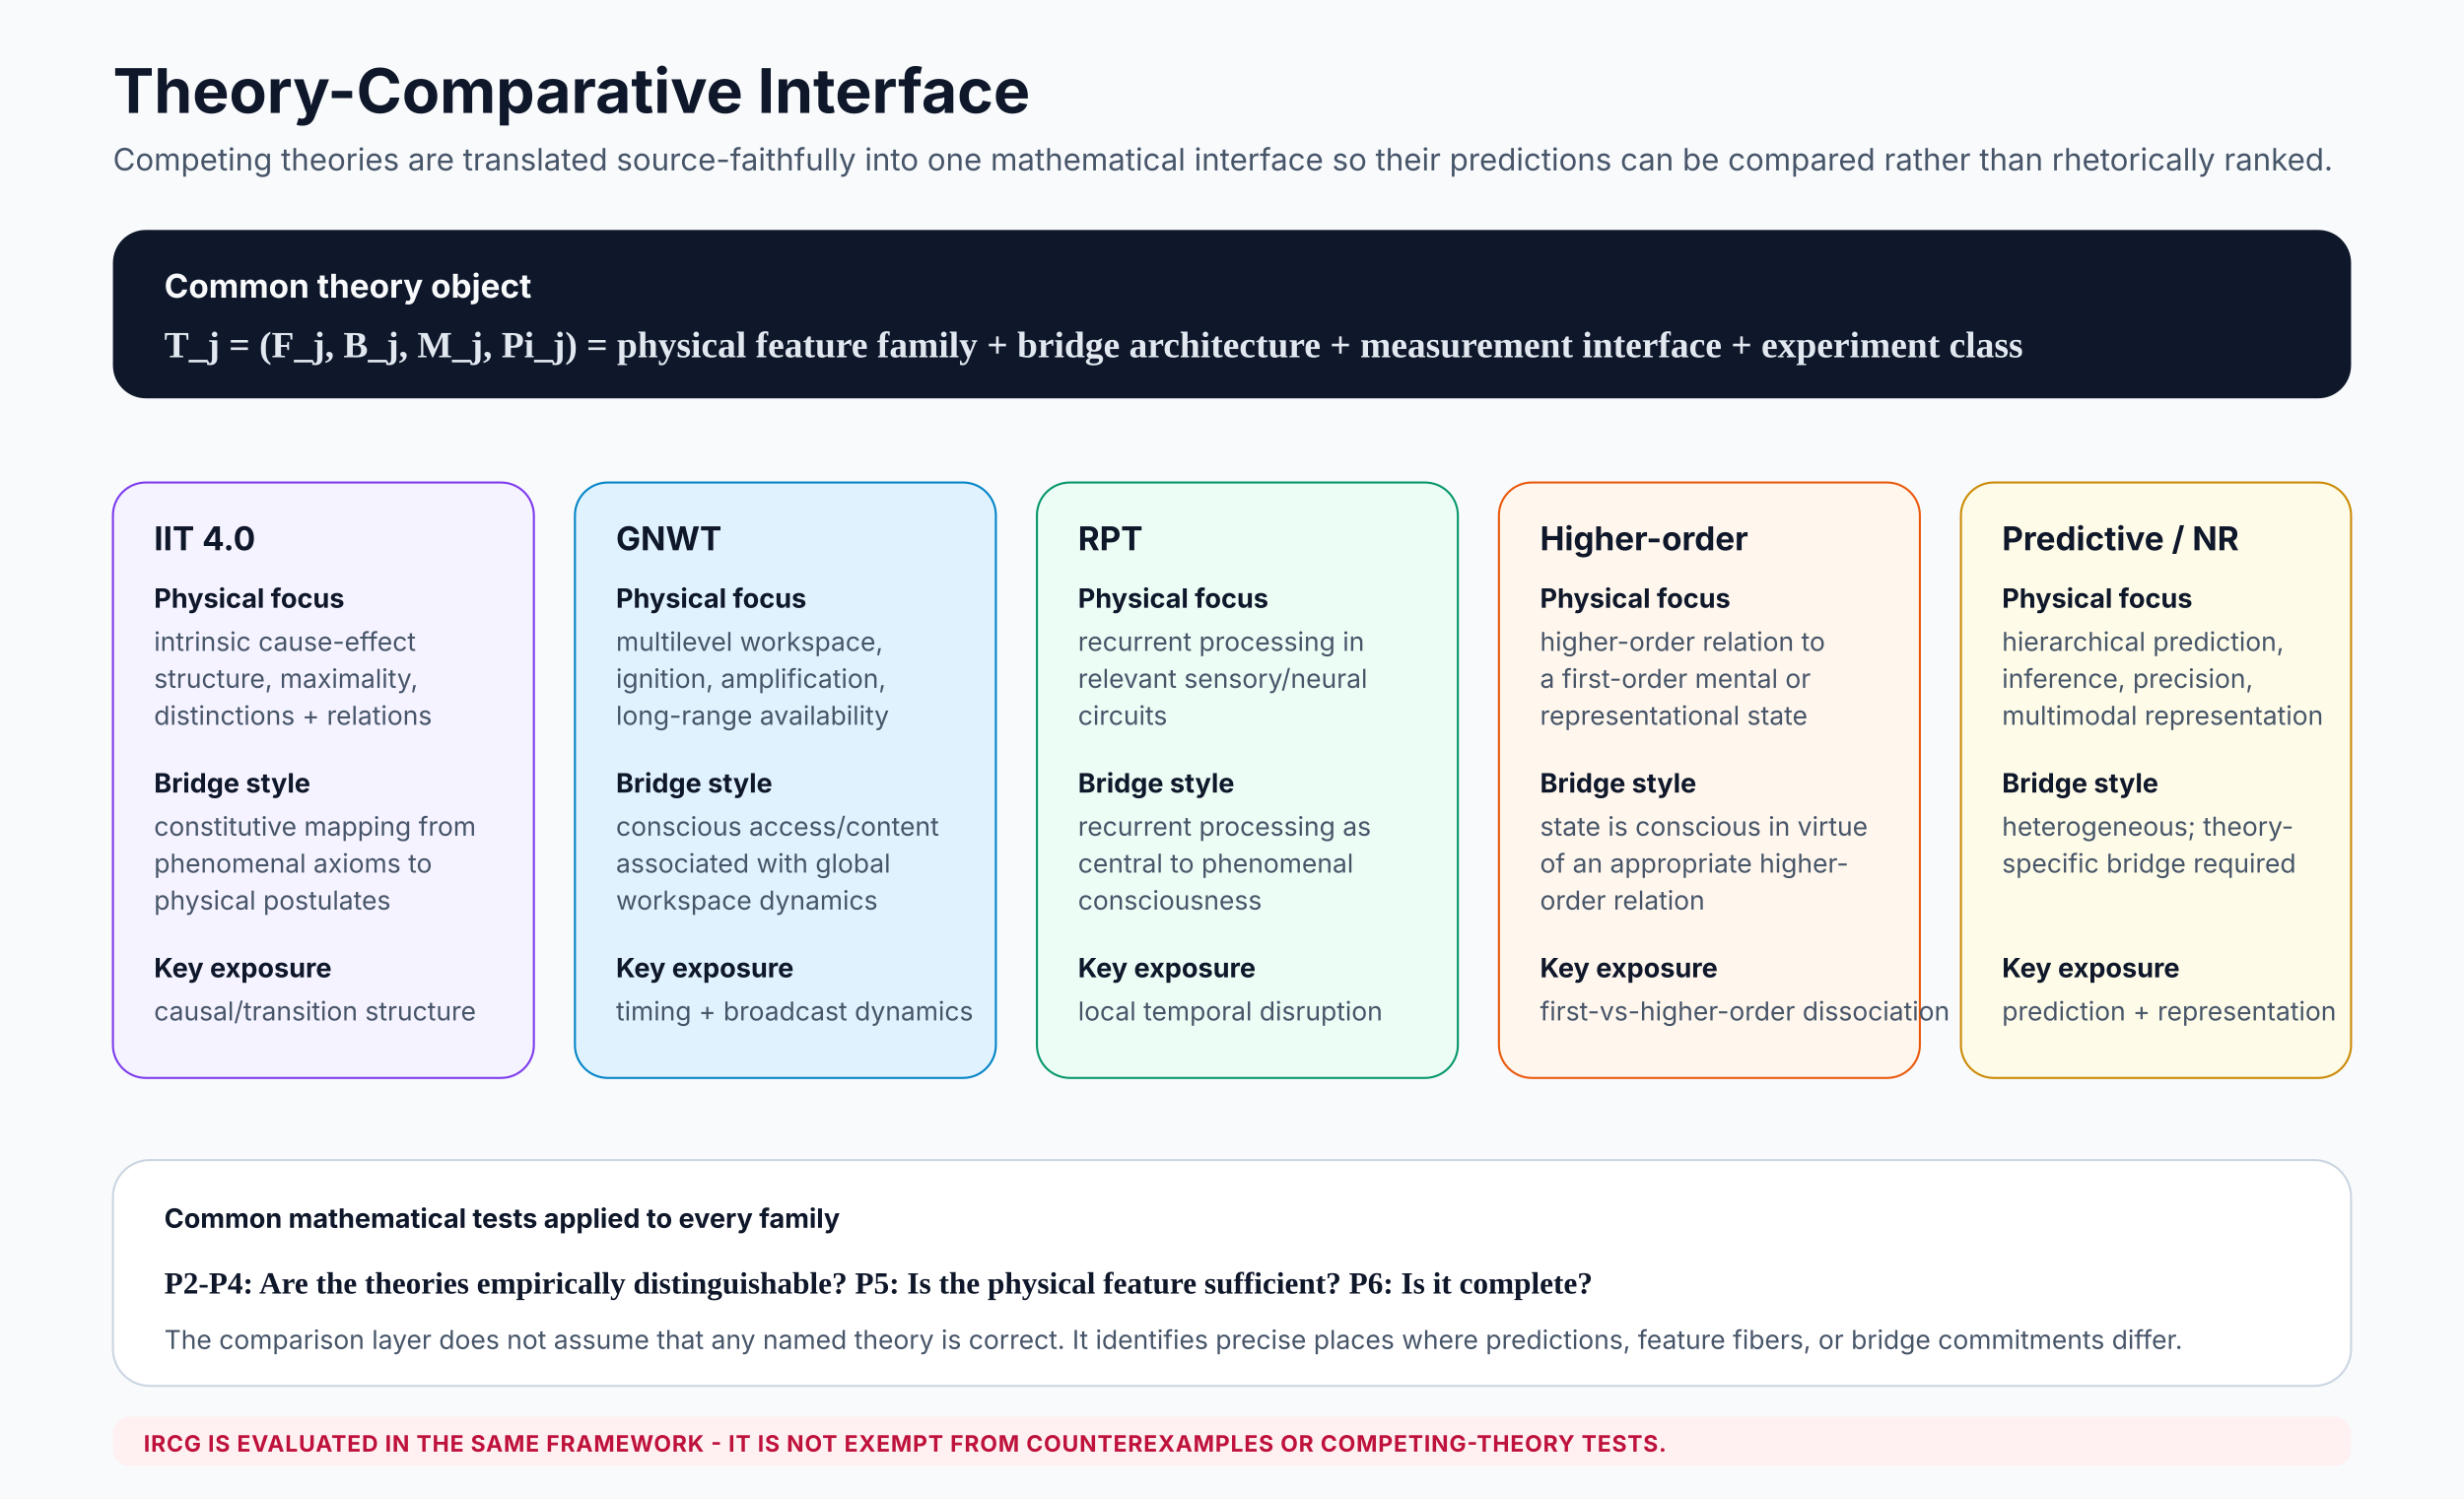
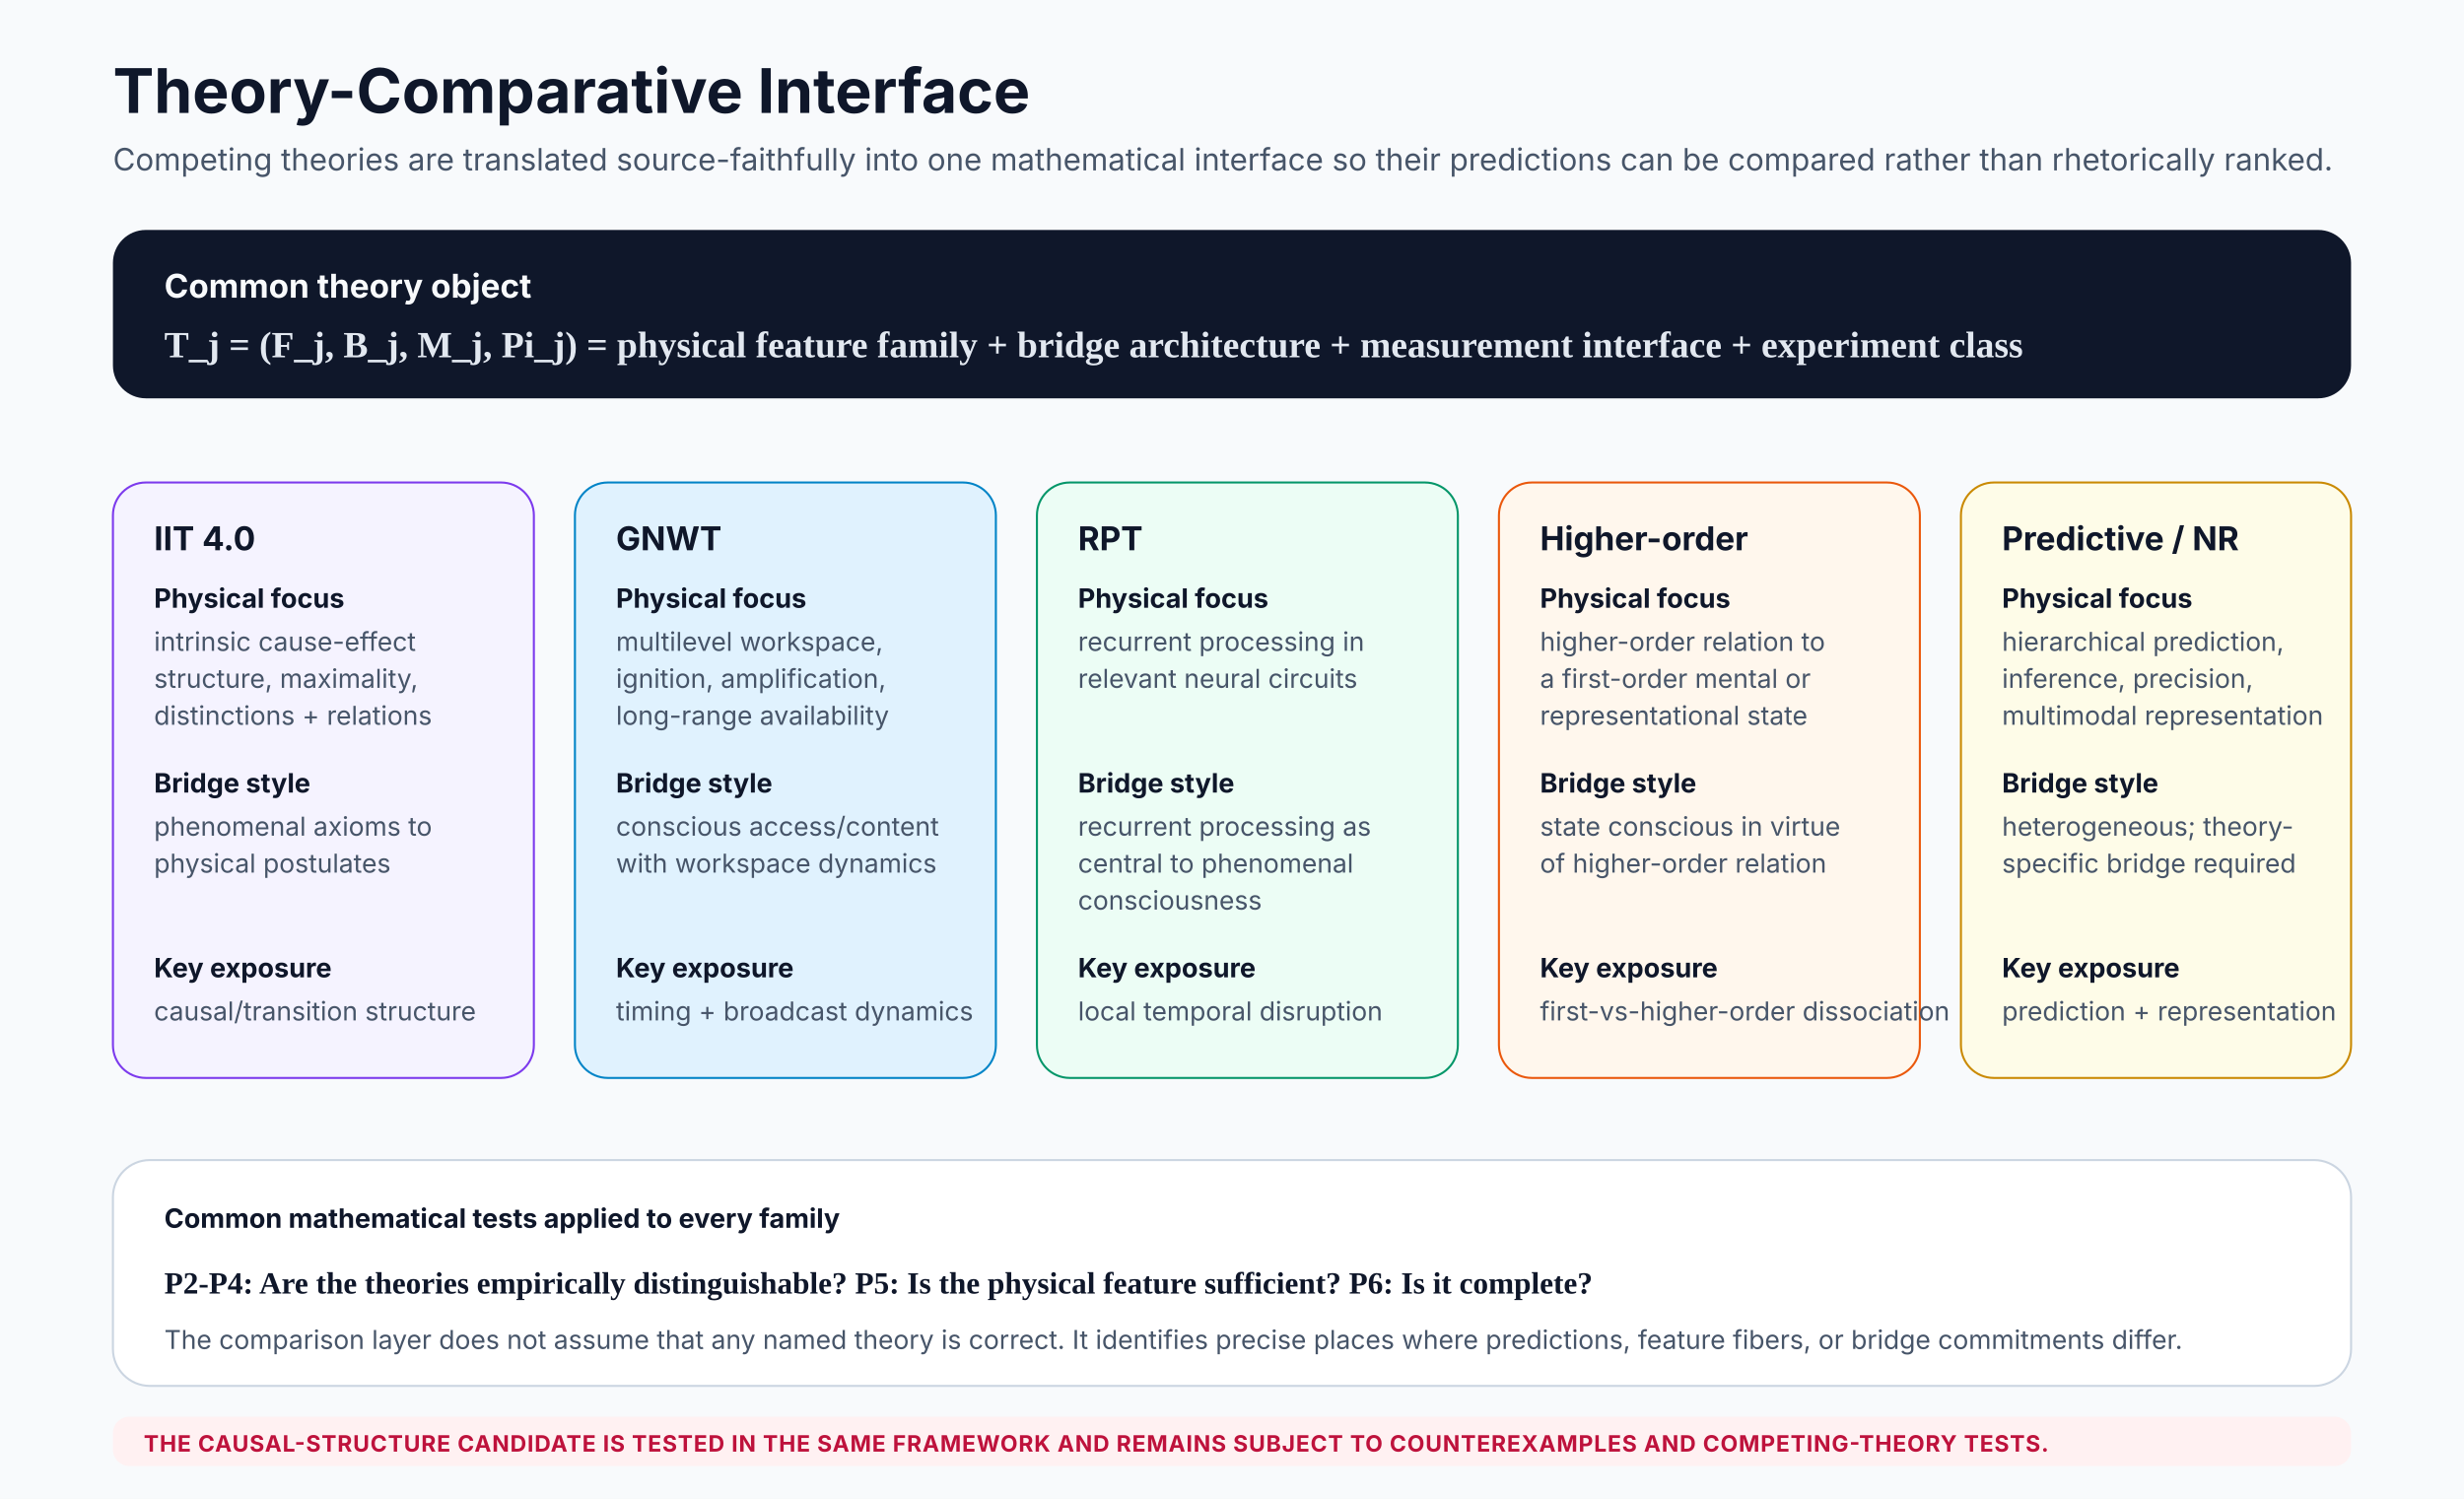
<svg xmlns="http://www.w3.org/2000/svg" width="1200" height="730" viewBox="0 0 1200 730" role="img" aria-labelledby="title desc">
  <defs>
-     <style>
-       .title{font:700 30px Inter,Segoe UI,Arial,sans-serif;fill:#0f172a}
-       .sub{font:400 15px Inter,Segoe UI,Arial,sans-serif;fill:#475569}
-       .name{font:700 16px Inter,Segoe UI,Arial,sans-serif;fill:#0f172a}
-       .body{font:400 12.7px Inter,Segoe UI,Arial,sans-serif;fill:#475569}
-       .head{font:700 13px Inter,Segoe UI,Arial,sans-serif;fill:#0f172a}
-       .eq{font:600 15px 'Times New Roman',serif;fill:#0f172a}
-     </style>
+     <style>.title{font:700 30px Inter,Segoe UI,Arial,sans-serif;fill:#0f172a}.sub{font:400 15px Inter,Segoe UI,Arial,sans-serif;fill:#475569}.name{font:700 16px Inter,Segoe UI,Arial,sans-serif;fill:#0f172a}.body{font:400 12.7px Inter,Segoe UI,Arial,sans-serif;fill:#475569}.head{font:700 13px Inter,Segoe UI,Arial,sans-serif;fill:#0f172a}.eq{font:600 15px 'Times New Roman',serif;fill:#0f172a}</style>
  </defs>
  <rect width="1200" height="730" fill="#f8fafc" />
  <text x="55" y="55" class="title">Theory-Comparative Interface</text>
  <text x="55" y="83" class="sub">Competing theories are translated source-faithfully into one mathematical interface so their predictions can be compared rather than rhetorically ranked.</text>
  <rect x="55" y="112" width="1090" height="82" rx="16" fill="#0f172a" />
  <text x="80" y="145" style="font:700 16px Inter,Segoe UI,Arial,sans-serif;fill:#f8fafc">Common theory object</text>
  <text x="80" y="174" style="font:600 18px 'Times New Roman',serif;fill:#e2e8f0">T_j = (F_j, B_j, M_j, Pi_j) = physical feature family + bridge architecture + measurement interface + experiment class</text>
  <g>
    <rect x="55" y="235" width="205" height="290" rx="16" fill="#f5f3ff" stroke="#7c3aed" />
    <text x="75" y="268" class="name">IIT 4.0</text>
    <text x="75" y="296" class="head">Physical focus</text>
    <text x="75" y="317" class="body">intrinsic cause-effect</text>
    <text x="75" y="335" class="body">structure, maximality,</text>
    <text x="75" y="353" class="body">distinctions + relations</text>
    <text x="75" y="386" class="head">Bridge style</text>
-     <text x="75" y="407" class="body">constitutive mapping from</text>
-     <text x="75" y="425" class="body">phenomenal axioms to</text>
-     <text x="75" y="443" class="body">physical postulates</text>
+     <text x="75" y="407" class="body">phenomenal axioms to</text>
+     <text x="75" y="425" class="body">physical postulates</text>
    <text x="75" y="476" class="head">Key exposure</text>
    <text x="75" y="497" class="body">causal/transition structure</text>
  </g>
  <g>
    <rect x="280" y="235" width="205" height="290" rx="16" fill="#e0f2fe" stroke="#0284c7" />
    <text x="300" y="268" class="name">GNWT</text>
    <text x="300" y="296" class="head">Physical focus</text>
    <text x="300" y="317" class="body">multilevel workspace,</text>
    <text x="300" y="335" class="body">ignition, amplification,</text>
    <text x="300" y="353" class="body">long-range availability</text>
    <text x="300" y="386" class="head">Bridge style</text>
    <text x="300" y="407" class="body">conscious access/content</text>
-     <text x="300" y="425" class="body">associated with global</text>
-     <text x="300" y="443" class="body">workspace dynamics</text>
+     <text x="300" y="425" class="body">with workspace dynamics</text>
    <text x="300" y="476" class="head">Key exposure</text>
    <text x="300" y="497" class="body">timing + broadcast dynamics</text>
  </g>
  <g>
    <rect x="505" y="235" width="205" height="290" rx="16" fill="#ecfdf5" stroke="#059669" />
    <text x="525" y="268" class="name">RPT</text>
    <text x="525" y="296" class="head">Physical focus</text>
    <text x="525" y="317" class="body">recurrent processing in</text>
-     <text x="525" y="335" class="body">relevant sensory/neural</text>
-     <text x="525" y="353" class="body">circuits</text>
+     <text x="525" y="335" class="body">relevant neural circuits</text>
    <text x="525" y="386" class="head">Bridge style</text>
    <text x="525" y="407" class="body">recurrent processing as</text>
    <text x="525" y="425" class="body">central to phenomenal</text>
    <text x="525" y="443" class="body">consciousness</text>
    <text x="525" y="476" class="head">Key exposure</text>
    <text x="525" y="497" class="body">local temporal disruption</text>
  </g>
  <g>
    <rect x="730" y="235" width="205" height="290" rx="16" fill="#fff7ed" stroke="#ea580c" />
    <text x="750" y="268" class="name">Higher-order</text>
    <text x="750" y="296" class="head">Physical focus</text>
    <text x="750" y="317" class="body">higher-order relation to</text>
    <text x="750" y="335" class="body">a first-order mental or</text>
    <text x="750" y="353" class="body">representational state</text>
    <text x="750" y="386" class="head">Bridge style</text>
-     <text x="750" y="407" class="body">state is conscious in virtue</text>
-     <text x="750" y="425" class="body">of an appropriate higher-</text>
-     <text x="750" y="443" class="body">order relation</text>
+     <text x="750" y="407" class="body">state conscious in virtue</text>
+     <text x="750" y="425" class="body">of higher-order relation</text>
    <text x="750" y="476" class="head">Key exposure</text>
    <text x="750" y="497" class="body">first-vs-higher-order dissociation</text>
  </g>
  <g>
    <rect x="955" y="235" width="190" height="290" rx="16" fill="#fefce8" stroke="#ca8a04" />
    <text x="975" y="268" class="name">Predictive / NR</text>
    <text x="975" y="296" class="head">Physical focus</text>
    <text x="975" y="317" class="body">hierarchical prediction,</text>
    <text x="975" y="335" class="body">inference, precision,</text>
    <text x="975" y="353" class="body">multimodal representation</text>
    <text x="975" y="386" class="head">Bridge style</text>
    <text x="975" y="407" class="body">heterogeneous; theory-</text>
    <text x="975" y="425" class="body">specific bridge required</text>
    <text x="975" y="476" class="head">Key exposure</text>
    <text x="975" y="497" class="body">prediction + representation</text>
  </g>
  <rect x="55" y="565" width="1090" height="110" rx="18" fill="#ffffff" stroke="#cbd5e1" />
  <text x="80" y="598" class="head">Common mathematical tests applied to every family</text>
  <text x="80" y="630" class="eq">P2-P4: Are the theories empirically distinguishable?   P5: Is the physical feature sufficient?   P6: Is it complete?</text>
  <text x="80" y="657" class="body">The comparison layer does not assume that any named theory is correct. It identifies precise places where predictions, feature fibers, or bridge commitments differ.</text>
  <rect x="55" y="690" width="1090" height="24" rx="8" fill="#fff1f2" />
-   <text x="70" y="707" style="font:700 11px Inter,Segoe UI,Arial,sans-serif;fill:#be123c;letter-spacing:.4px">IRCG IS EVALUATED IN THE SAME FRAMEWORK - IT IS NOT EXEMPT FROM COUNTEREXAMPLES OR COMPETING-THEORY TESTS.</text>
+   <text x="70" y="707" style="font:700 11px Inter,Segoe UI,Arial,sans-serif;fill:#be123c;letter-spacing:.4px">THE CAUSAL-STRUCTURE CANDIDATE IS TESTED IN THE SAME FRAMEWORK AND REMAINS SUBJECT TO COUNTEREXAMPLES AND COMPETING-THEORY TESTS.</text>
</svg>
